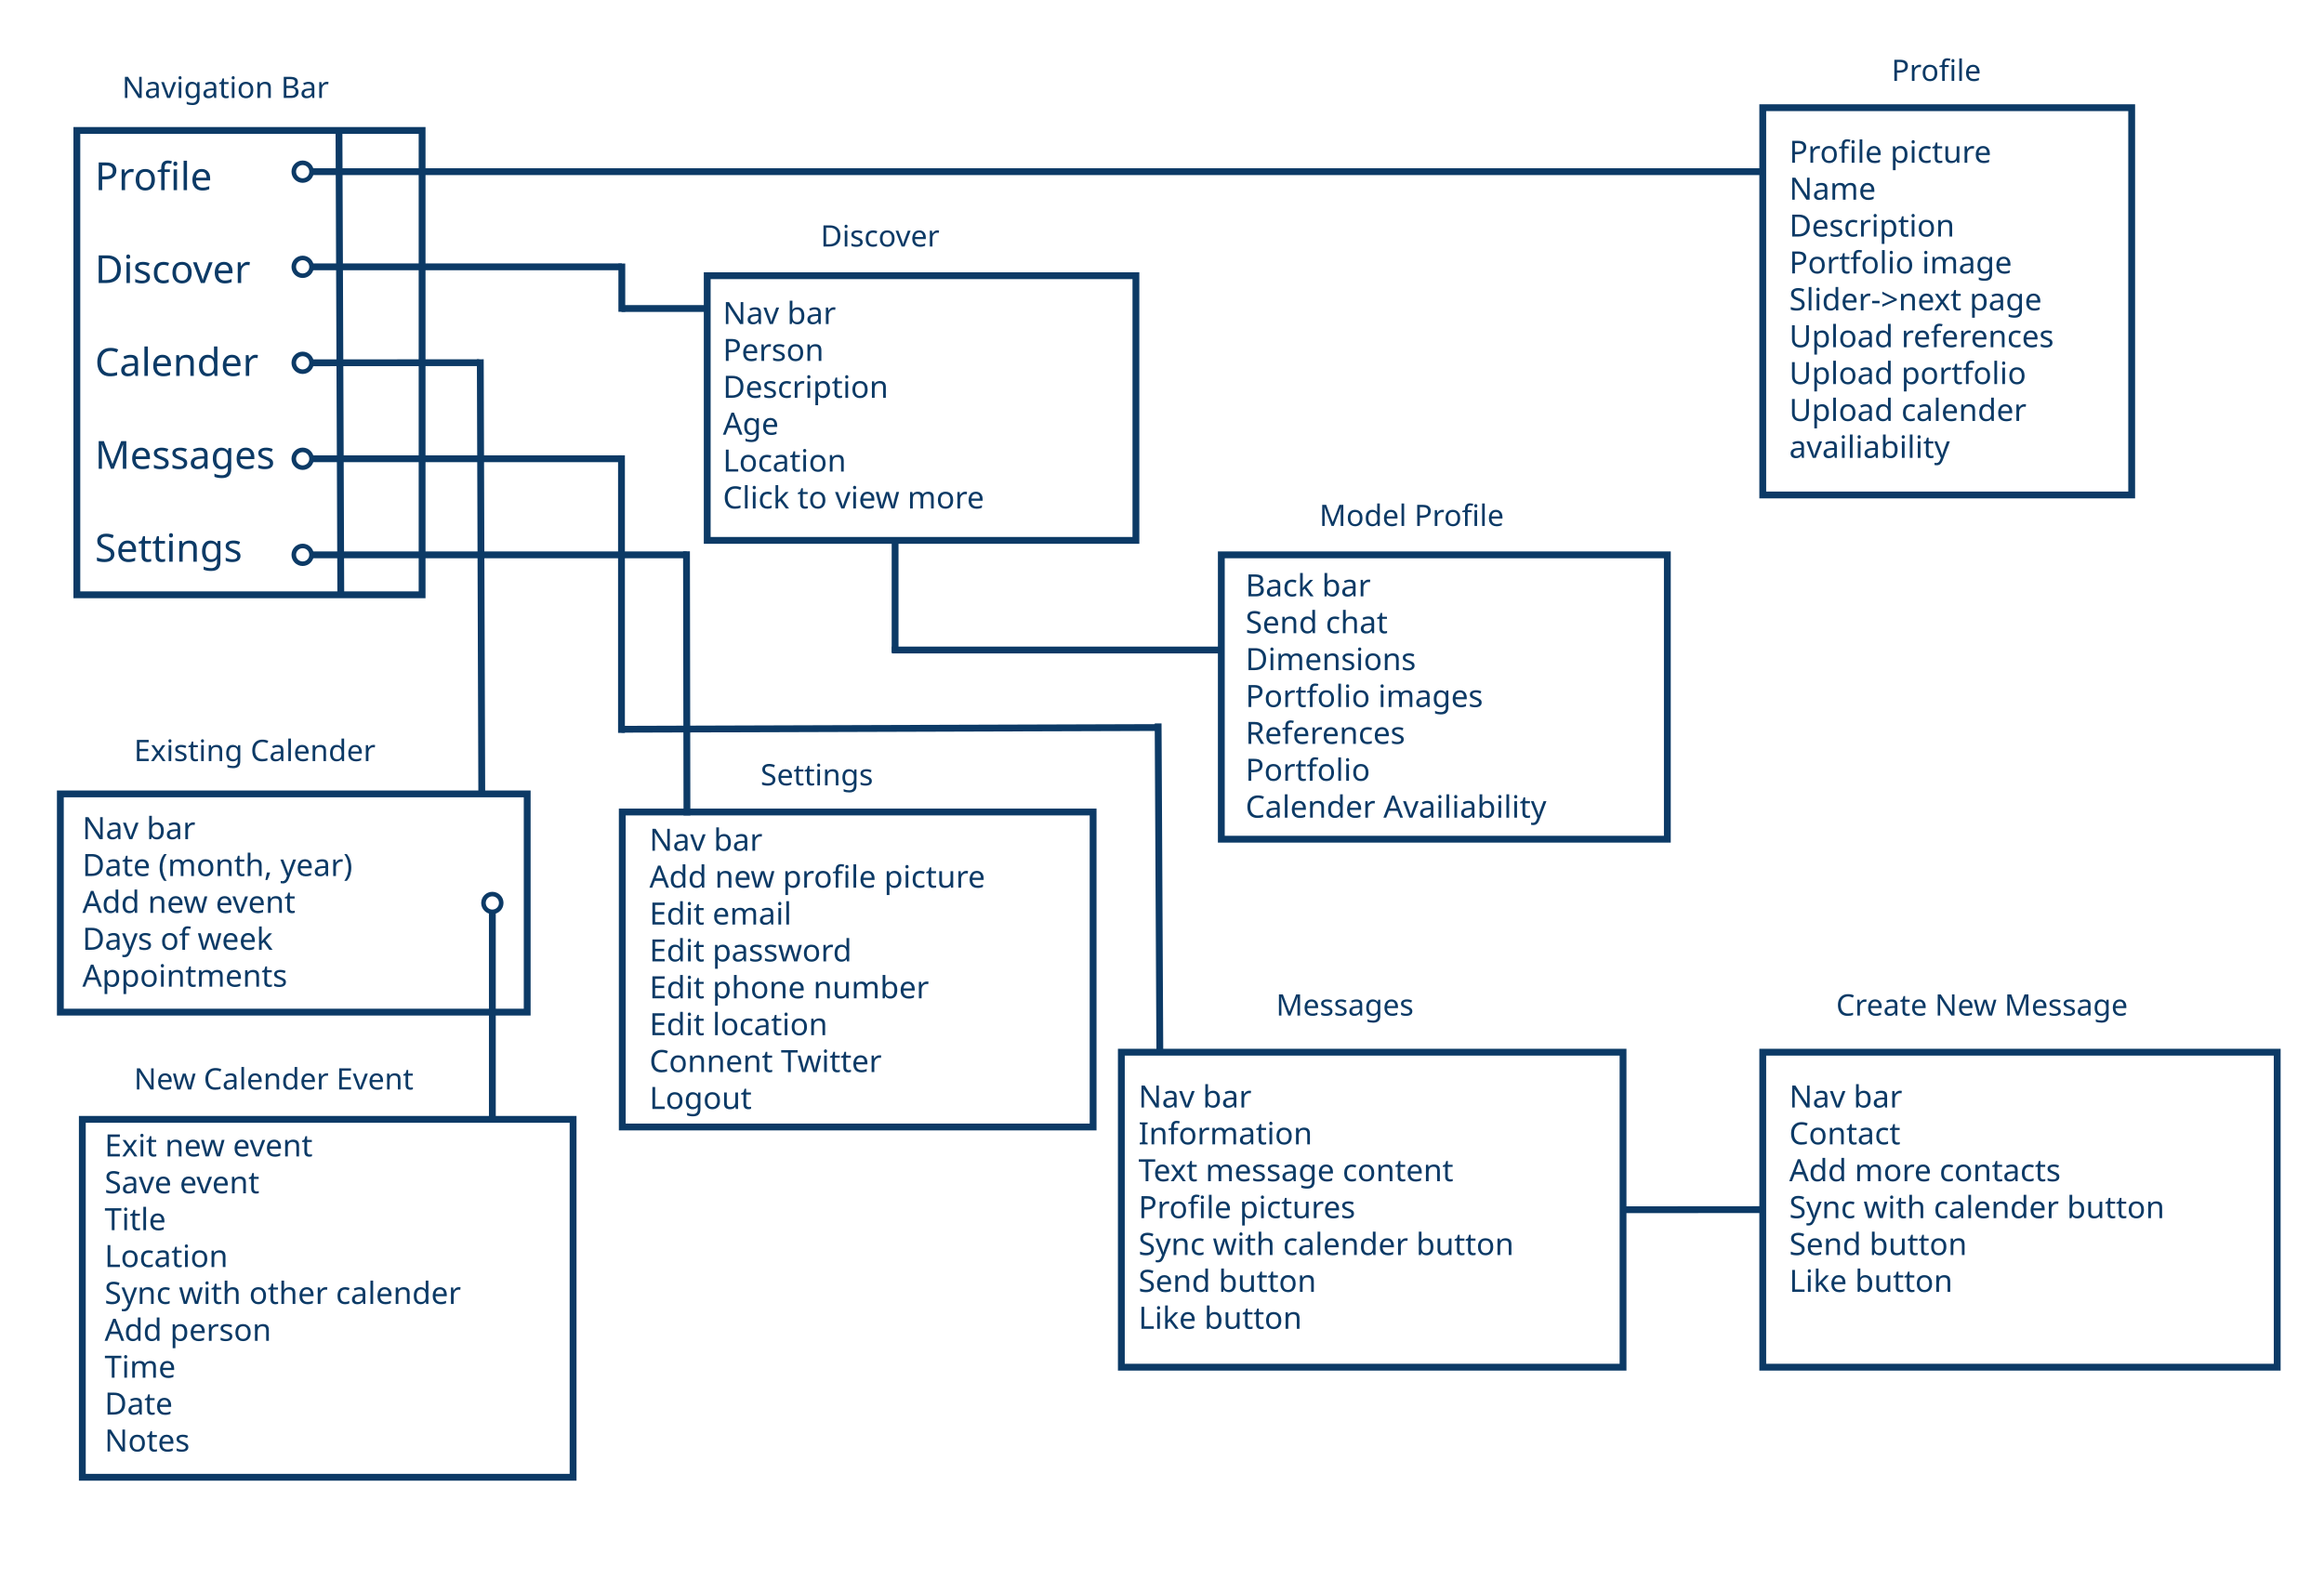
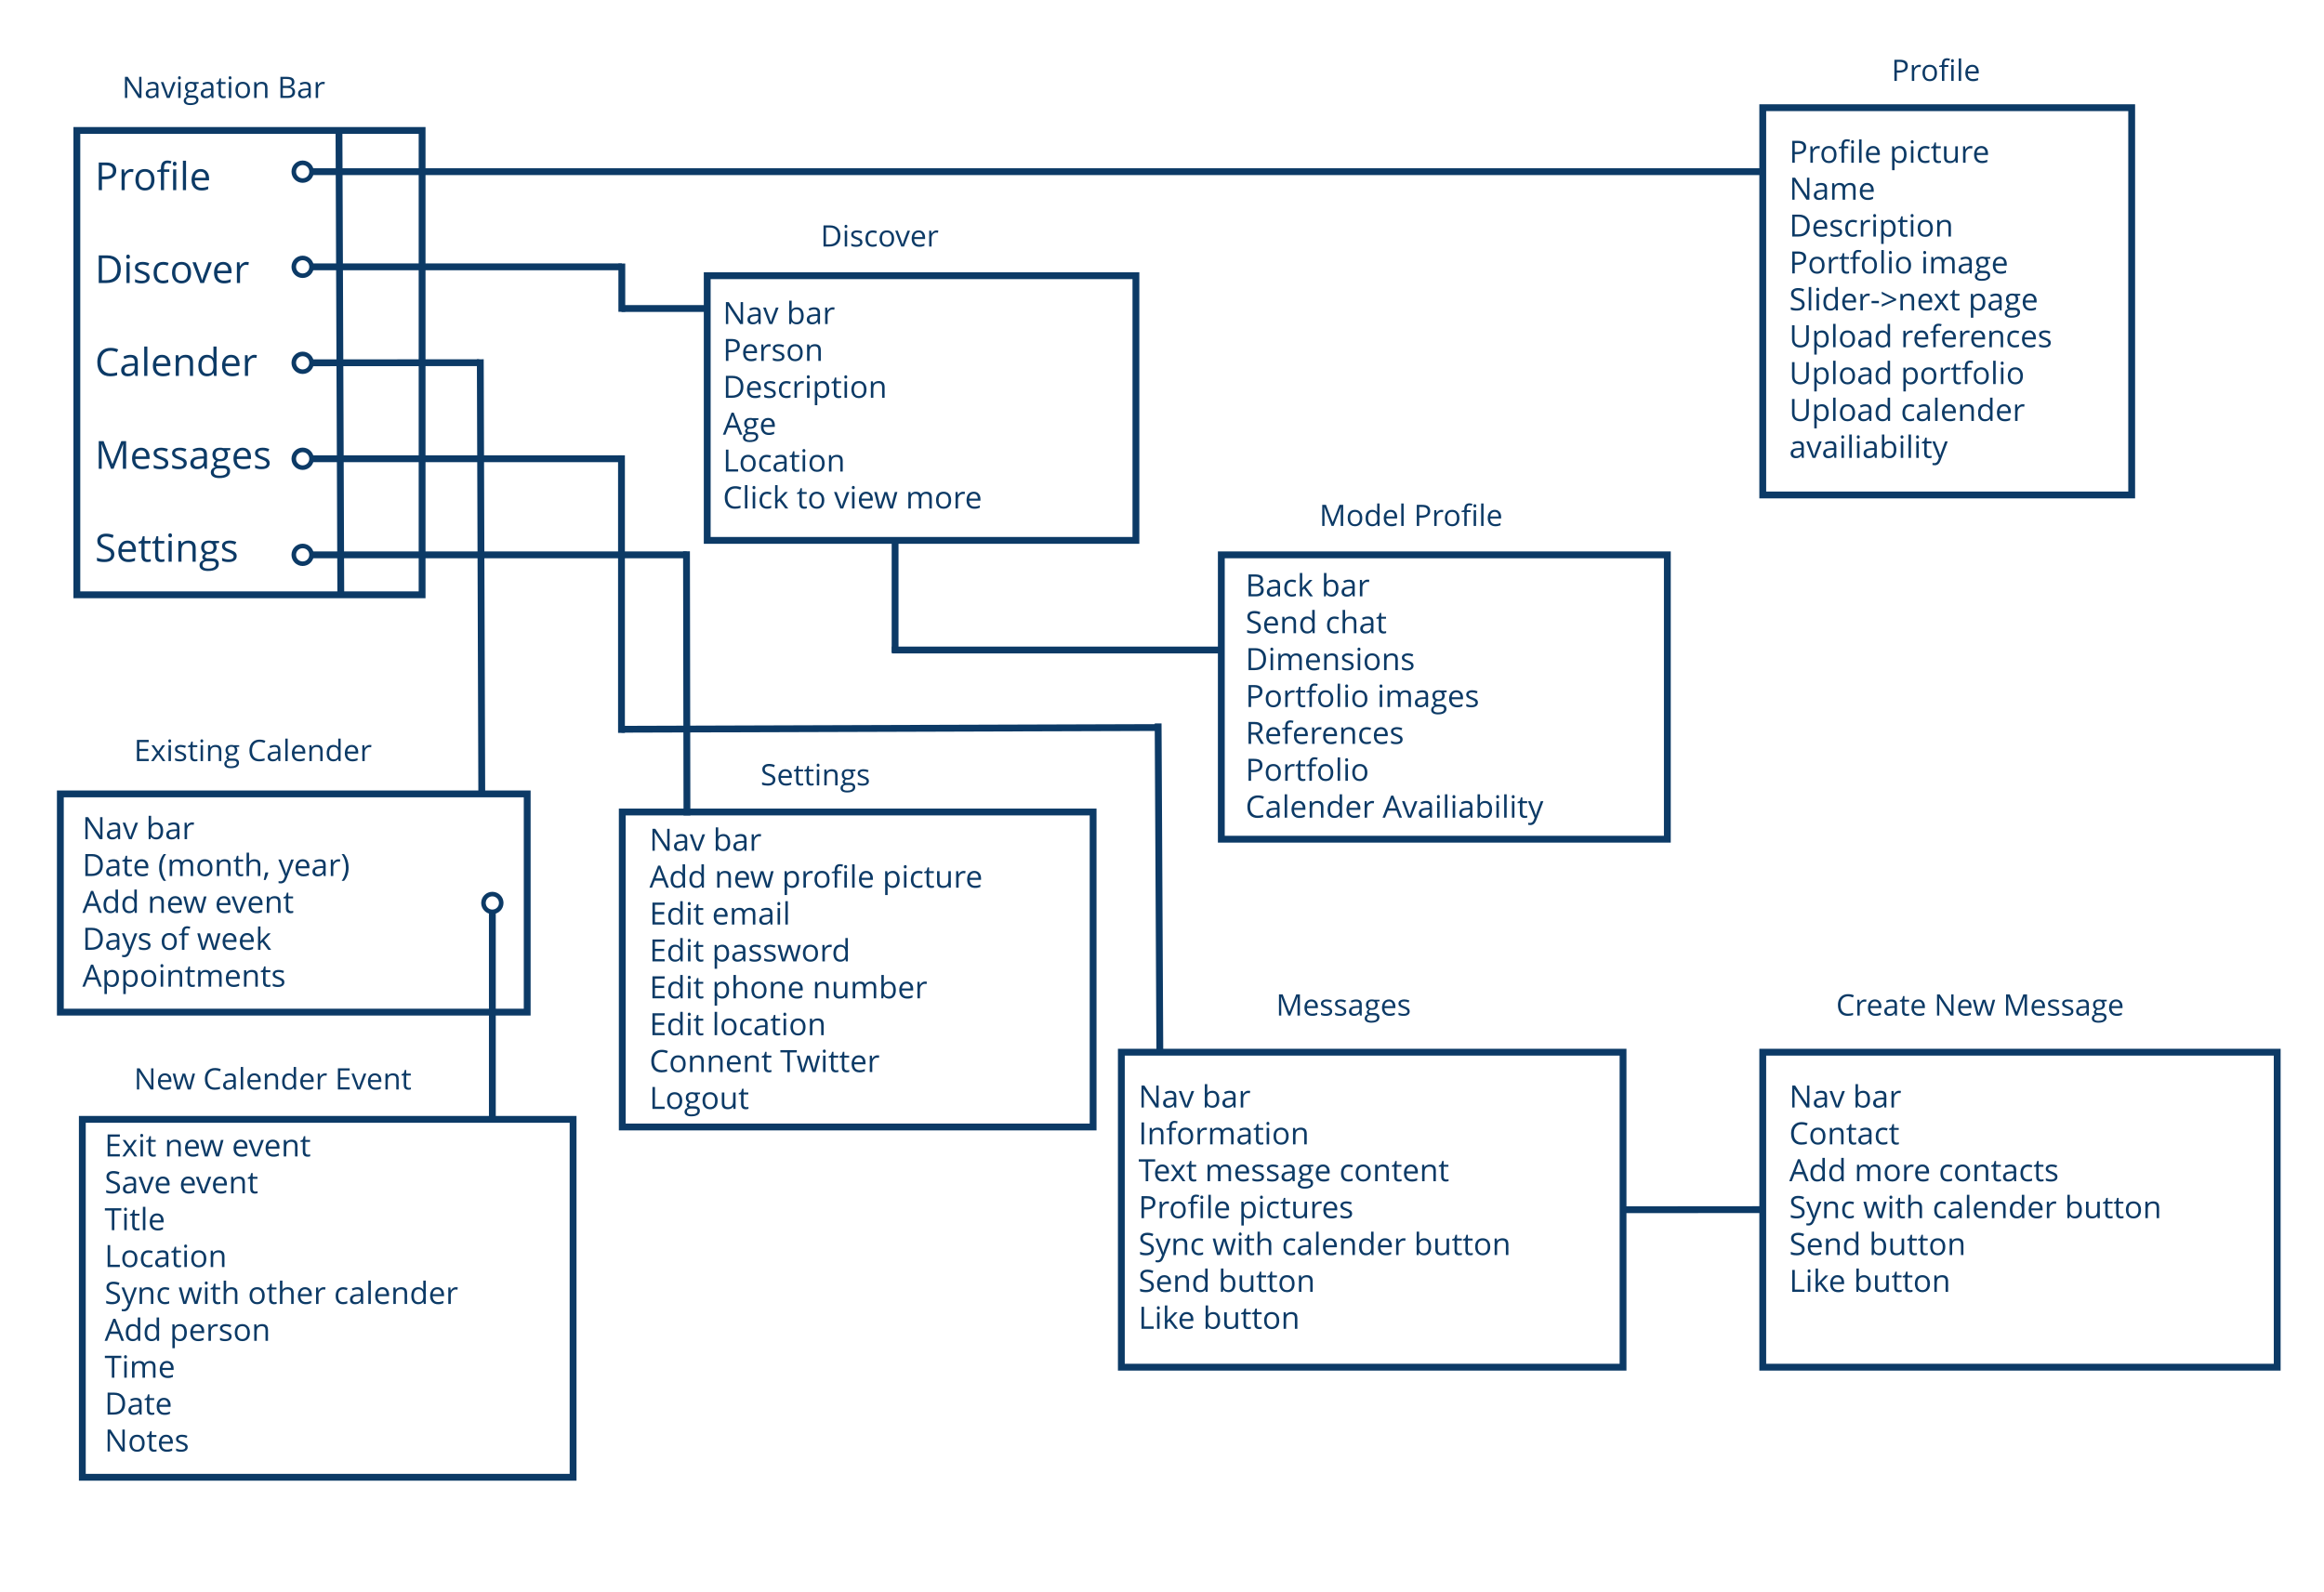
<svg xmlns="http://www.w3.org/2000/svg" version="1.1" id="Layer_1" x="0px" y="0px" viewBox="0 0 2041 1397.9" style="enable-background:new 0 0 2041 1397.9;" xml:space="preserve">
  <style type="text/css">
	.st0{fill:none;stroke:#0C3A66;stroke-width:6;stroke-miterlimit:10;}
	.st1{fill:#0C3A66;}
- 	.st2{font-family:'Monaco';}
+ 	.st2{font-family:'OpenSans';}
	.st3{font-size:34px;}
	.st4{font-size:26px;}
	.st5{fill:none;stroke:#0C3A66;stroke-width:4;stroke-miterlimit:10;}
	.st6{font-size:27px;}
</style>
  <rect x="67.5" y="114.6" class="st0" width="303.2" height="407.9" />
  <line class="st0" x1="297.7" y1="114.6" x2="299.3" y2="522.6" />
-   <text transform="matrix(1 0 0 1 83.3809 167.0099)">
-     <tspan x="0" y="0" class="st1 st2 st3">Profile</tspan>
-     <tspan x="0" y="81.6" class="st1 st2 st3">Discover</tspan>
-     <tspan x="0" y="122.4" class="st1 st2 st3"> </tspan>
-     <tspan x="0" y="163.2" class="st1 st2 st3">Calender </tspan>
-     <tspan x="0" y="244.8" class="st1 st2 st3">Messages</tspan>
-     <tspan x="0" y="326.4" class="st1 st2 st3">Settings</tspan>
-   </text>
+   <text transform="matrix(1 0 0 1 83.3809 167.0099)" class="st1 st2 st3">Profile</text>
+   <text transform="matrix(1 0 0 1 83.3809 248.6099)" class="st1 st2 st3">Discover</text>
+   <text transform="matrix(1 0 0 1 83.3809 289.4099)" class="st1 st2 st3"> </text>
+   <text transform="matrix(1 0 0 1 83.3809 330.2099)" class="st1 st2 st3">Calender </text>
+   <text transform="matrix(1 0 0 1 83.3809 411.8099)" class="st1 st2 st3">Messages</text>
+   <text transform="matrix(1 0 0 1 83.3809 493.4099)" class="st1 st2 st3">Settings</text>
  <text transform="matrix(1 0 0 1 107.1903 86.0476)" class="st1 st2 st4">Navigation Bar</text>
  <circle class="st5" cx="265.8" cy="150.8" r="7.8" />
  <circle class="st5" cx="265.8" cy="234.4" r="7.8" />
  <circle class="st5" cx="265.8" cy="318.7" r="7.8" />
  <circle class="st5" cx="265.8" cy="403" r="7.8" />
  <circle class="st5" cx="265.8" cy="487.4" r="7.8" />
  <line class="st0" x1="273.5" y1="150.8" x2="1548.1" y2="150.8" />
  <rect x="1548.1" y="94.6" class="st0" width="324" height="340.2" />
  <text transform="matrix(1 0 0 1 1661.152 71.0645)" class="st1 st2 st4">Profile</text>
-   <text transform="matrix(1 0 0 1 1571.343 143.0002)">
-     <tspan x="0" y="0" class="st1 st2 st6">Profile picture</tspan>
-     <tspan x="0" y="32.4" class="st1 st2 st6">Name</tspan>
-     <tspan x="0" y="64.8" class="st1 st2 st6">Description</tspan>
-     <tspan x="0" y="97.2" class="st1 st2 st6">Portfolio image</tspan>
-     <tspan x="0" y="129.6" class="st1 st2 st6">Slider-&gt;next page</tspan>
-     <tspan x="0" y="162" class="st1 st2 st6">Upload references</tspan>
-     <tspan x="0" y="194.4" class="st1 st2 st6">Upload portfolio</tspan>
-     <tspan x="0" y="226.8" class="st1 st2 st6">Upload calender</tspan>
-     <tspan x="0" y="259.2" class="st1 st2 st6">availiability</tspan>
-   </text>
+   <text transform="matrix(1 0 0 1 1571.343 143.0002)" class="st1 st2 st6">Profile picture</text>
+   <text transform="matrix(1 0 0 1 1571.343 175.4002)" class="st1 st2 st6">Name</text>
+   <text transform="matrix(1 0 0 1 1571.343 207.8002)" class="st1 st2 st6">Description</text>
+   <text transform="matrix(1 0 0 1 1571.343 240.2002)" class="st1 st2 st6">Portfolio image</text>
+   <text transform="matrix(1 0 0 1 1571.343 272.6002)" class="st1 st2 st6">Slider-&gt;next page</text>
+   <text transform="matrix(1 0 0 1 1571.343 305.0002)" class="st1 st2 st6">Upload references</text>
+   <text transform="matrix(1 0 0 1 1571.343 337.4002)" class="st1 st2 st6">Upload portfolio</text>
+   <text transform="matrix(1 0 0 1 1571.343 369.8002)" class="st1 st2 st6">Upload calender</text>
+   <text transform="matrix(1 0 0 1 1571.343 402.2002)" class="st1 st2 st6">availiability</text>
  <line class="st0" x1="273.5" y1="234.4" x2="546.1" y2="234.4" />
  <rect x="621.1" y="242.2" class="st0" width="376.5" height="232.5" />
-   <text transform="matrix(1 0 0 1 634.8553 284.6525)">
-     <tspan x="0" y="0" class="st1 st2 st6">Nav bar</tspan>
-     <tspan x="0" y="32.4" class="st1 st2 st6">Person</tspan>
-     <tspan x="0" y="64.8" class="st1 st2 st6">Description</tspan>
-     <tspan x="0" y="97.2" class="st1 st2 st6">Age</tspan>
-     <tspan x="0" y="129.6" class="st1 st2 st6">Location</tspan>
-     <tspan x="0" y="162" class="st1 st2 st6">Click to view more</tspan>
-   </text>
+   <text transform="matrix(1 0 0 1 634.8553 284.6525)" class="st1 st2 st6">Nav bar</text>
+   <text transform="matrix(1 0 0 1 634.8553 317.0525)" class="st1 st2 st6">Person</text>
+   <text transform="matrix(1 0 0 1 634.8553 349.4525)" class="st1 st2 st6">Description</text>
+   <text transform="matrix(1 0 0 1 634.8553 381.8525)" class="st1 st2 st6">Age</text>
+   <text transform="matrix(1 0 0 1 634.8553 414.2525)" class="st1 st2 st6">Location</text>
+   <text transform="matrix(1 0 0 1 634.8553 446.6525)" class="st1 st2 st6">Click to view more</text>
  <line class="st0" x1="786.1" y1="474.6" x2="786.1" y2="573.1" />
  <line class="st0" x1="1072.6" y1="571" x2="783.2" y2="571" />
  <line class="st0" x1="546.1" y1="231.5" x2="546.1" y2="273.9" />
  <line class="st0" x1="621.4" y1="271" x2="545.8" y2="271" />
  <text transform="matrix(1 0 0 1 720.6902 216.5502)" class="st1 st2 st4">Discover</text>
  <rect x="1072.6" y="487.4" class="st0" width="391.7" height="249.8" />
  <text transform="matrix(1 0 0 1 1158.682 462.0476)" class="st1 st2 st4">Model Profile</text>
-   <text transform="matrix(1 0 0 1 1093.846 523.8649)">
-     <tspan x="0" y="0" class="st1 st2 st6">Back bar</tspan>
-     <tspan x="0" y="32.4" class="st1 st2 st6">Send chat</tspan>
-     <tspan x="0" y="64.8" class="st1 st2 st6">Dimensions</tspan>
-     <tspan x="0" y="97.2" class="st1 st2 st6">Portfolio images</tspan>
-     <tspan x="0" y="129.6" class="st1 st2 st6">References</tspan>
-     <tspan x="0" y="162" class="st1 st2 st6">Portfolio</tspan>
-     <tspan x="0" y="194.4" class="st1 st2 st6">Calender Availiability</tspan>
-   </text>
+   <text transform="matrix(1 0 0 1 1093.846 523.8649)" class="st1 st2 st6">Back bar</text>
+   <text transform="matrix(1 0 0 1 1093.846 556.2649)" class="st1 st2 st6">Send chat</text>
+   <text transform="matrix(1 0 0 1 1093.846 588.6649)" class="st1 st2 st6">Dimensions</text>
+   <text transform="matrix(1 0 0 1 1093.846 621.0649)" class="st1 st2 st6">Portfolio images</text>
+   <text transform="matrix(1 0 0 1 1093.846 653.465)" class="st1 st2 st6">References</text>
+   <text transform="matrix(1 0 0 1 1093.846 685.8649)" class="st1 st2 st6">Portfolio</text>
+   <text transform="matrix(1 0 0 1 1093.846 718.2649)" class="st1 st2 st6">Calender Availiability</text>
  <line class="st0" x1="273.5" y1="318.7" x2="420.8" y2="318.6" />
  <line class="st0" x1="423.1" y1="696.1" x2="421.8" y2="315.6" />
  <g>
    <rect x="53" y="697.4" class="st0" width="410" height="191.7" />
-     <text transform="matrix(1 0 0 1 72.3068 737.1374)">
-       <tspan x="0" y="0" class="st1 st2 st6">Nav bar</tspan>
-       <tspan x="0" y="32.4" class="st1 st2 st6">Date (month, year)</tspan>
-       <tspan x="0" y="64.8" class="st1 st2 st6">Add new event</tspan>
-       <tspan x="0" y="97.2" class="st1 st2 st6">Days of week </tspan>
-       <tspan x="0" y="129.6" class="st1 st2 st6">Appointments</tspan>
-     </text>
+     <text transform="matrix(1 0 0 1 72.3068 737.1374)" class="st1 st2 st6">Nav bar</text>
+     <text transform="matrix(1 0 0 1 72.3068 769.5374)" class="st1 st2 st6">Date (month, year)</text>
+     <text transform="matrix(1 0 0 1 72.3068 801.9374)" class="st1 st2 st6">Add new event</text>
+     <text transform="matrix(1 0 0 1 72.3068 834.3374)" class="st1 st2 st6">Days of week </text>
+     <text transform="matrix(1 0 0 1 72.3068 866.7374)" class="st1 st2 st6">Appointments</text>
  </g>
  <text transform="matrix(1 0 0 1 117.6902 668.5503)" class="st1 st2 st4">Existing Calender</text>
  <circle class="st5" cx="432.4" cy="793.2" r="7.8" />
  <line class="st0" x1="432.4" y1="801" x2="432.4" y2="983.3" />
  <rect x="72.3" y="983.3" class="st0" width="431" height="314.4" />
  <text transform="matrix(1 0 0 1 117.6903 957.0472)" class="st1 st2 st4">New Calender Event</text>
-   <text transform="matrix(1 0 0 1 91.8652 1015.849)">
-     <tspan x="0" y="0" class="st1 st2 st6">Exit new event</tspan>
-     <tspan x="0" y="32.4" class="st1 st2 st6">Save event</tspan>
-     <tspan x="0" y="64.8" class="st1 st2 st6">Title</tspan>
-     <tspan x="0" y="97.2" class="st1 st2 st6">Location</tspan>
-     <tspan x="0" y="129.6" class="st1 st2 st6">Sync with other calender</tspan>
-     <tspan x="0" y="162" class="st1 st2 st6">Add person </tspan>
-     <tspan x="0" y="194.4" class="st1 st2 st6">Time</tspan>
-     <tspan x="0" y="226.8" class="st1 st2 st6">Date</tspan>
-     <tspan x="0" y="259.2" class="st1 st2 st6">Notes</tspan>
-   </text>
+   <text transform="matrix(1 0 0 1 91.8652 1015.849)" class="st1 st2 st6">Exit new event</text>
+   <text transform="matrix(1 0 0 1 91.8652 1048.249)" class="st1 st2 st6">Save event</text>
+   <text transform="matrix(1 0 0 1 91.8652 1080.649)" class="st1 st2 st6">Title</text>
+   <text transform="matrix(1 0 0 1 91.8652 1113.049)" class="st1 st2 st6">Location</text>
+   <text transform="matrix(1 0 0 1 91.8652 1145.449)" class="st1 st2 st6">Sync with other calender</text>
+   <text transform="matrix(1 0 0 1 91.8652 1177.849)" class="st1 st2 st6">Add person </text>
+   <text transform="matrix(1 0 0 1 91.8652 1210.249)" class="st1 st2 st6">Time</text>
+   <text transform="matrix(1 0 0 1 91.8652 1242.649)" class="st1 st2 st6">Date</text>
+   <text transform="matrix(1 0 0 1 91.8652 1275.049)" class="st1 st2 st6">Notes</text>
  <line class="st0" x1="273.5" y1="487.4" x2="603.1" y2="487.4" />
  <line class="st0" x1="603.3" y1="716.3" x2="602.9" y2="484.3" />
  <rect x="546.5" y="713.3" class="st0" width="413.5" height="276.7" />
  <text transform="matrix(1 0 0 1 667.9146 689.8878)" class="st1 st2 st4">Settings</text>
-   <text transform="matrix(1 0 0 1 570.3428 747.3542)">
-     <tspan x="0" y="0" class="st1 st2 st6">Nav bar</tspan>
-     <tspan x="0" y="32.4" class="st1 st2 st6">Add new profile picture</tspan>
-     <tspan x="0" y="64.8" class="st1 st2 st6">Edit email</tspan>
-     <tspan x="0" y="97.2" class="st1 st2 st6">Edit password</tspan>
-     <tspan x="0" y="129.6" class="st1 st2 st6">Edit phone number</tspan>
-     <tspan x="0" y="162" class="st1 st2 st6">Edit location</tspan>
-     <tspan x="0" y="194.4" class="st1 st2 st6">Connent Twitter</tspan>
-     <tspan x="0" y="226.8" class="st1 st2 st6">Logout</tspan>
-   </text>
+   <text transform="matrix(1 0 0 1 570.3428 747.3542)" class="st1 st2 st6">Nav bar</text>
+   <text transform="matrix(1 0 0 1 570.3428 779.7542)" class="st1 st2 st6">Add new profile picture</text>
+   <text transform="matrix(1 0 0 1 570.3428 812.1542)" class="st1 st2 st6">Edit email</text>
+   <text transform="matrix(1 0 0 1 570.3428 844.5542)" class="st1 st2 st6">Edit password</text>
+   <text transform="matrix(1 0 0 1 570.3428 876.9542)" class="st1 st2 st6">Edit phone number</text>
+   <text transform="matrix(1 0 0 1 570.3428 909.3542)" class="st1 st2 st6">Edit location</text>
+   <text transform="matrix(1 0 0 1 570.3428 941.7542)" class="st1 st2 st6">Connent Twitter</text>
+   <text transform="matrix(1 0 0 1 570.3428 974.1542)" class="st1 st2 st6">Logout</text>
  <line class="st0" x1="273.5" y1="403" x2="545.8" y2="403" />
  <line class="st0" x1="545.8" y1="643.8" x2="545.8" y2="400" />
  <line class="st0" x1="1017.1" y1="639.1" x2="545.8" y2="640.6" />
  <line class="st0" x1="1018.6" y1="924.1" x2="1017.1" y2="635.5" />
  <rect x="984.8" y="924.3" class="st0" width="440.6" height="276.7" />
  <text transform="matrix(1 0 0 1 1120.682 892.1317)" class="st1 st2 st4">Messages</text>
  <line class="st0" x1="1425.3" y1="1062.7" x2="1548.1" y2="1062.6" />
  <rect x="1548.1" y="924.3" class="st0" width="451.8" height="276.7" />
  <text transform="matrix(1 0 0 1 1612.538 892.1313)" class="st1 st2 st4">Create New Message</text>
-   <text transform="matrix(1 0 0 1 999.8461 972.8649)">
-     <tspan x="0" y="0" class="st1 st2 st6">Nav bar</tspan>
-     <tspan x="0" y="32.4" class="st1 st2 st6">Information</tspan>
-     <tspan x="0" y="64.8" class="st1 st2 st6">Text message content</tspan>
-     <tspan x="0" y="97.2" class="st1 st2 st6">Profile pictures</tspan>
-     <tspan x="0" y="129.6" class="st1 st2 st6">Sync with calender button </tspan>
-     <tspan x="0" y="162" class="st1 st2 st6">Send button</tspan>
-     <tspan x="0" y="194.4" class="st1 st2 st6">Like button </tspan>
-   </text>
-   <text transform="matrix(1 0 0 1 1571.344 972.8646)">
-     <tspan x="0" y="0" class="st1 st2 st6">Nav bar</tspan>
-     <tspan x="0" y="32.4" class="st1 st2 st6">Contact</tspan>
-     <tspan x="0" y="64.8" class="st1 st2 st6">Add more contacts</tspan>
-     <tspan x="0" y="97.2" class="st1 st2 st6">Sync with calender button</tspan>
-     <tspan x="0" y="129.6" class="st1 st2 st6">Send button</tspan>
-     <tspan x="0" y="162" class="st1 st2 st6">Like button </tspan>
-   </text>
+   <text transform="matrix(1 0 0 1 999.8461 972.8649)" class="st1 st2 st6">Nav bar</text>
+   <text transform="matrix(1 0 0 1 999.8461 1005.265)" class="st1 st2 st6">Information</text>
+   <text transform="matrix(1 0 0 1 999.8461 1037.665)" class="st1 st2 st6">Text message content</text>
+   <text transform="matrix(1 0 0 1 999.8461 1070.065)" class="st1 st2 st6">Profile pictures</text>
+   <text transform="matrix(1 0 0 1 999.8461 1102.465)" class="st1 st2 st6">Sync with calender button </text>
+   <text transform="matrix(1 0 0 1 999.8461 1134.865)" class="st1 st2 st6">Send button</text>
+   <text transform="matrix(1 0 0 1 999.8461 1167.265)" class="st1 st2 st6">Like button </text>
+   <text transform="matrix(1 0 0 1 1571.344 972.8646)" class="st1 st2 st6">Nav bar</text>
+   <text transform="matrix(1 0 0 1 1571.344 1005.265)" class="st1 st2 st6">Contact</text>
+   <text transform="matrix(1 0 0 1 1571.344 1037.665)" class="st1 st2 st6">Add more contacts</text>
+   <text transform="matrix(1 0 0 1 1571.344 1070.065)" class="st1 st2 st6">Sync with calender button</text>
+   <text transform="matrix(1 0 0 1 1571.344 1102.465)" class="st1 st2 st6">Send button</text>
+   <text transform="matrix(1 0 0 1 1571.344 1134.865)" class="st1 st2 st6">Like button </text>
</svg>
